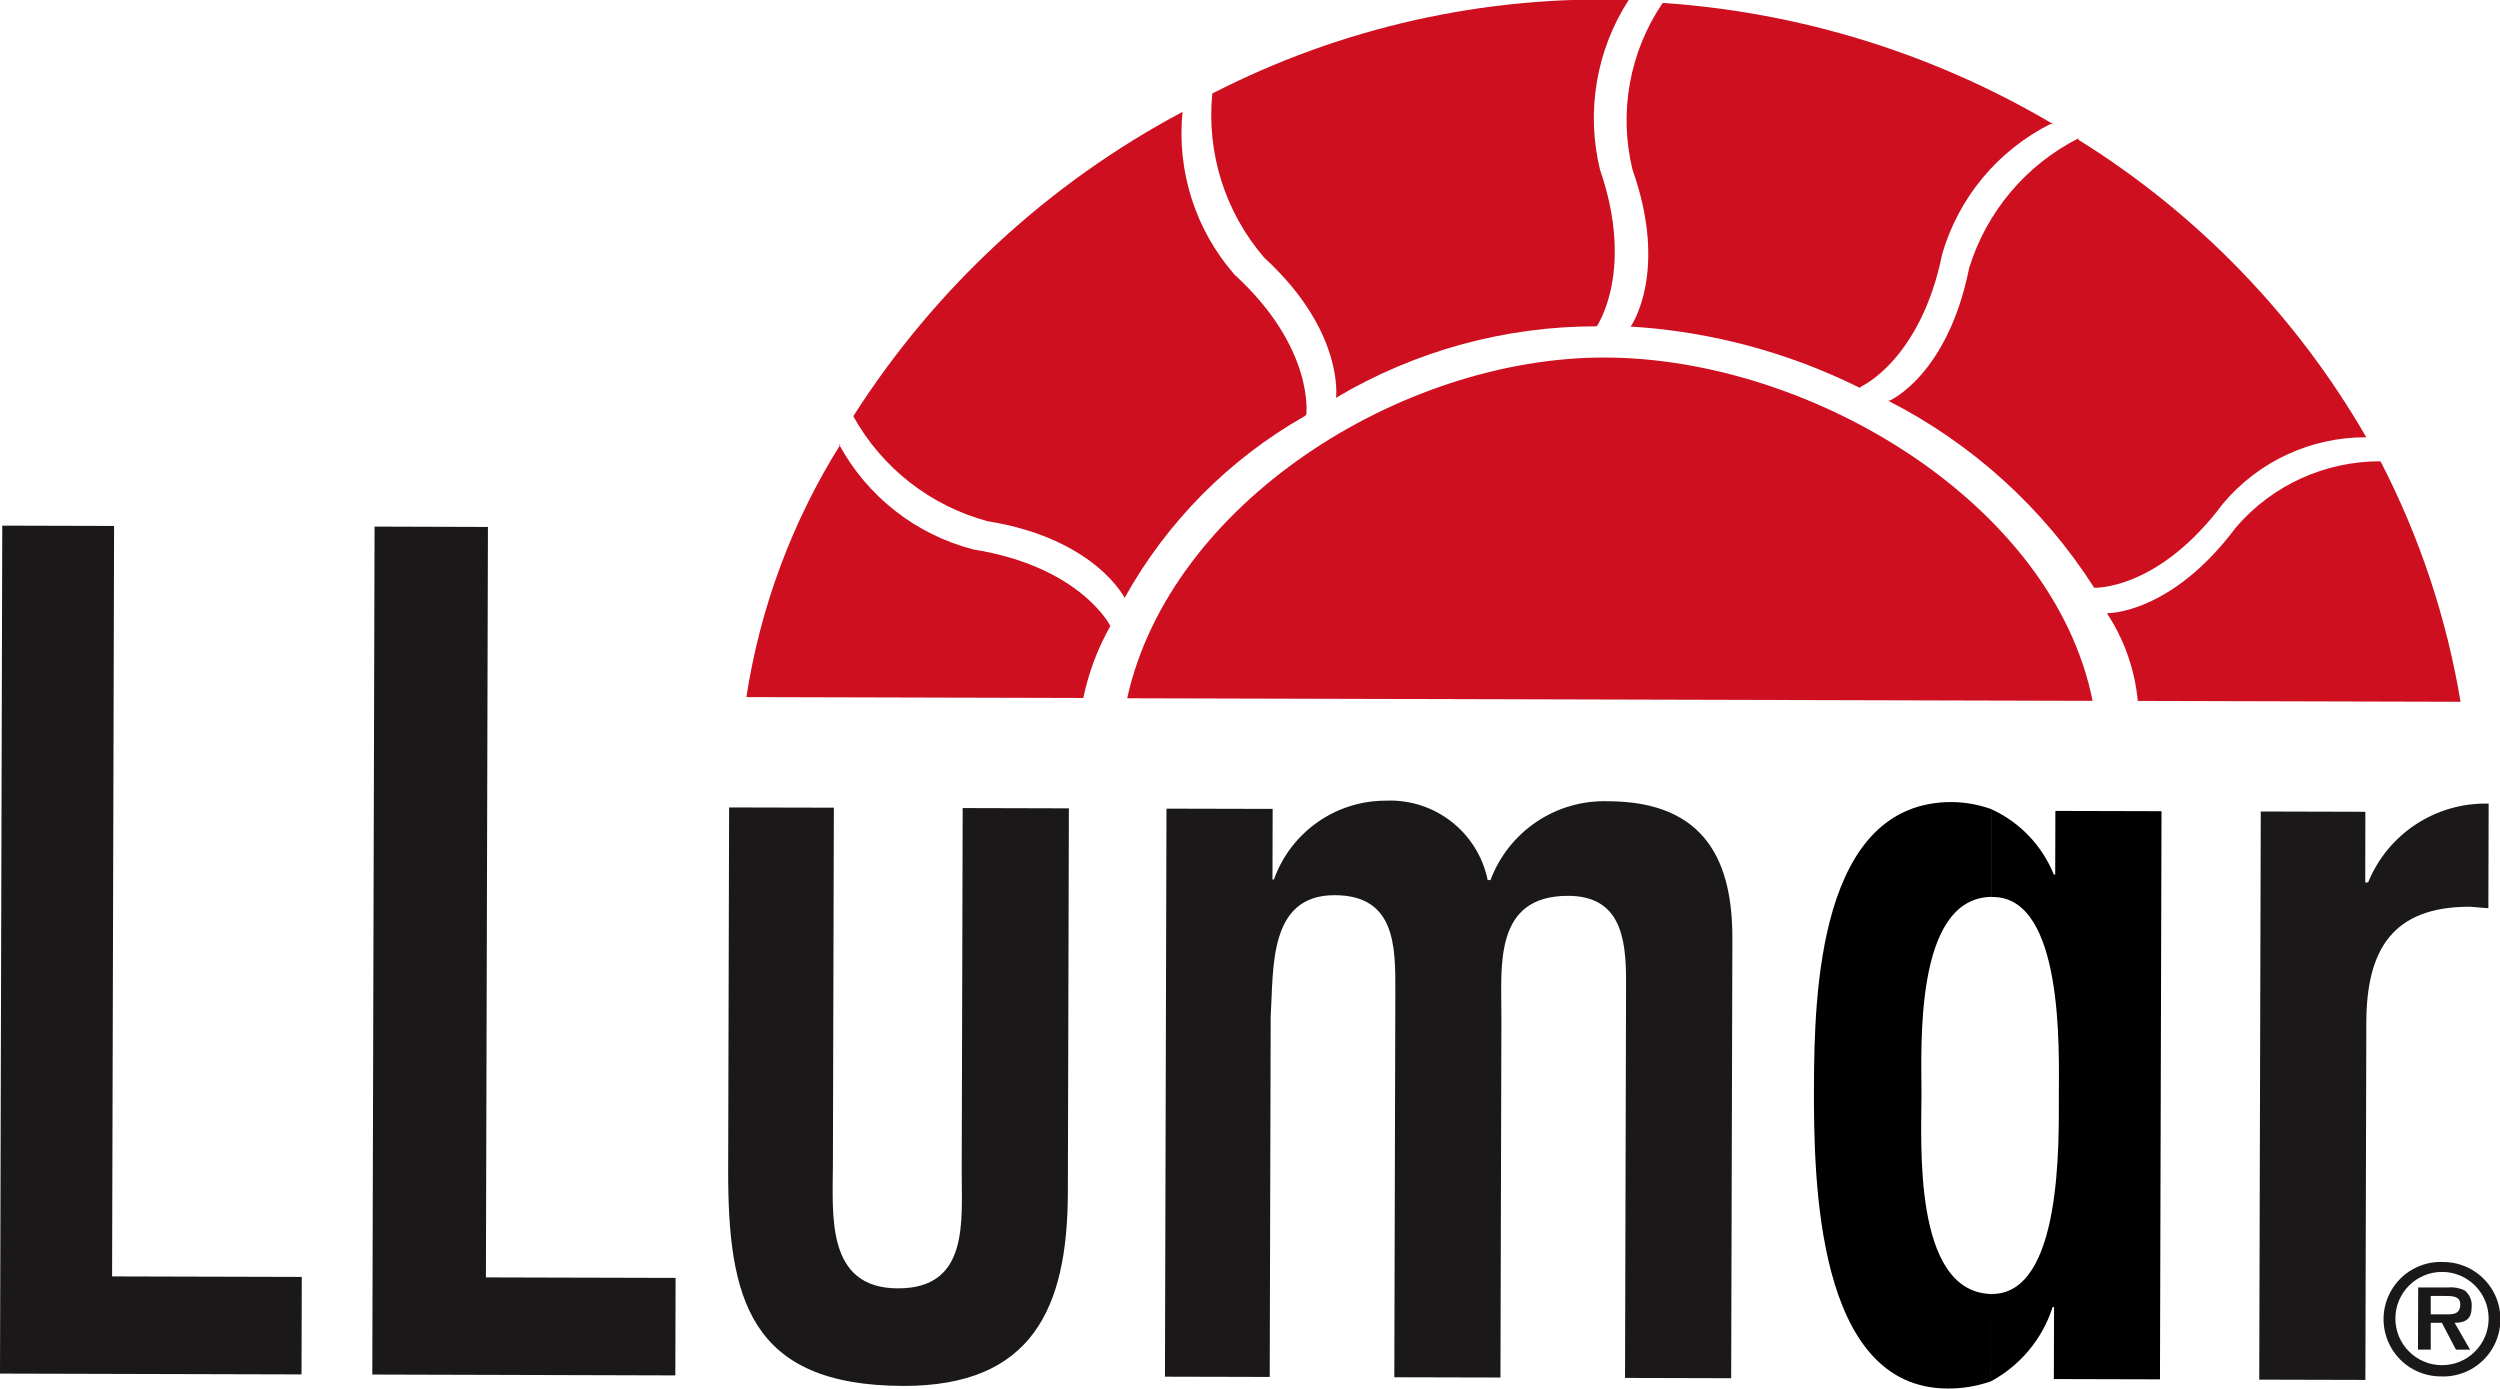
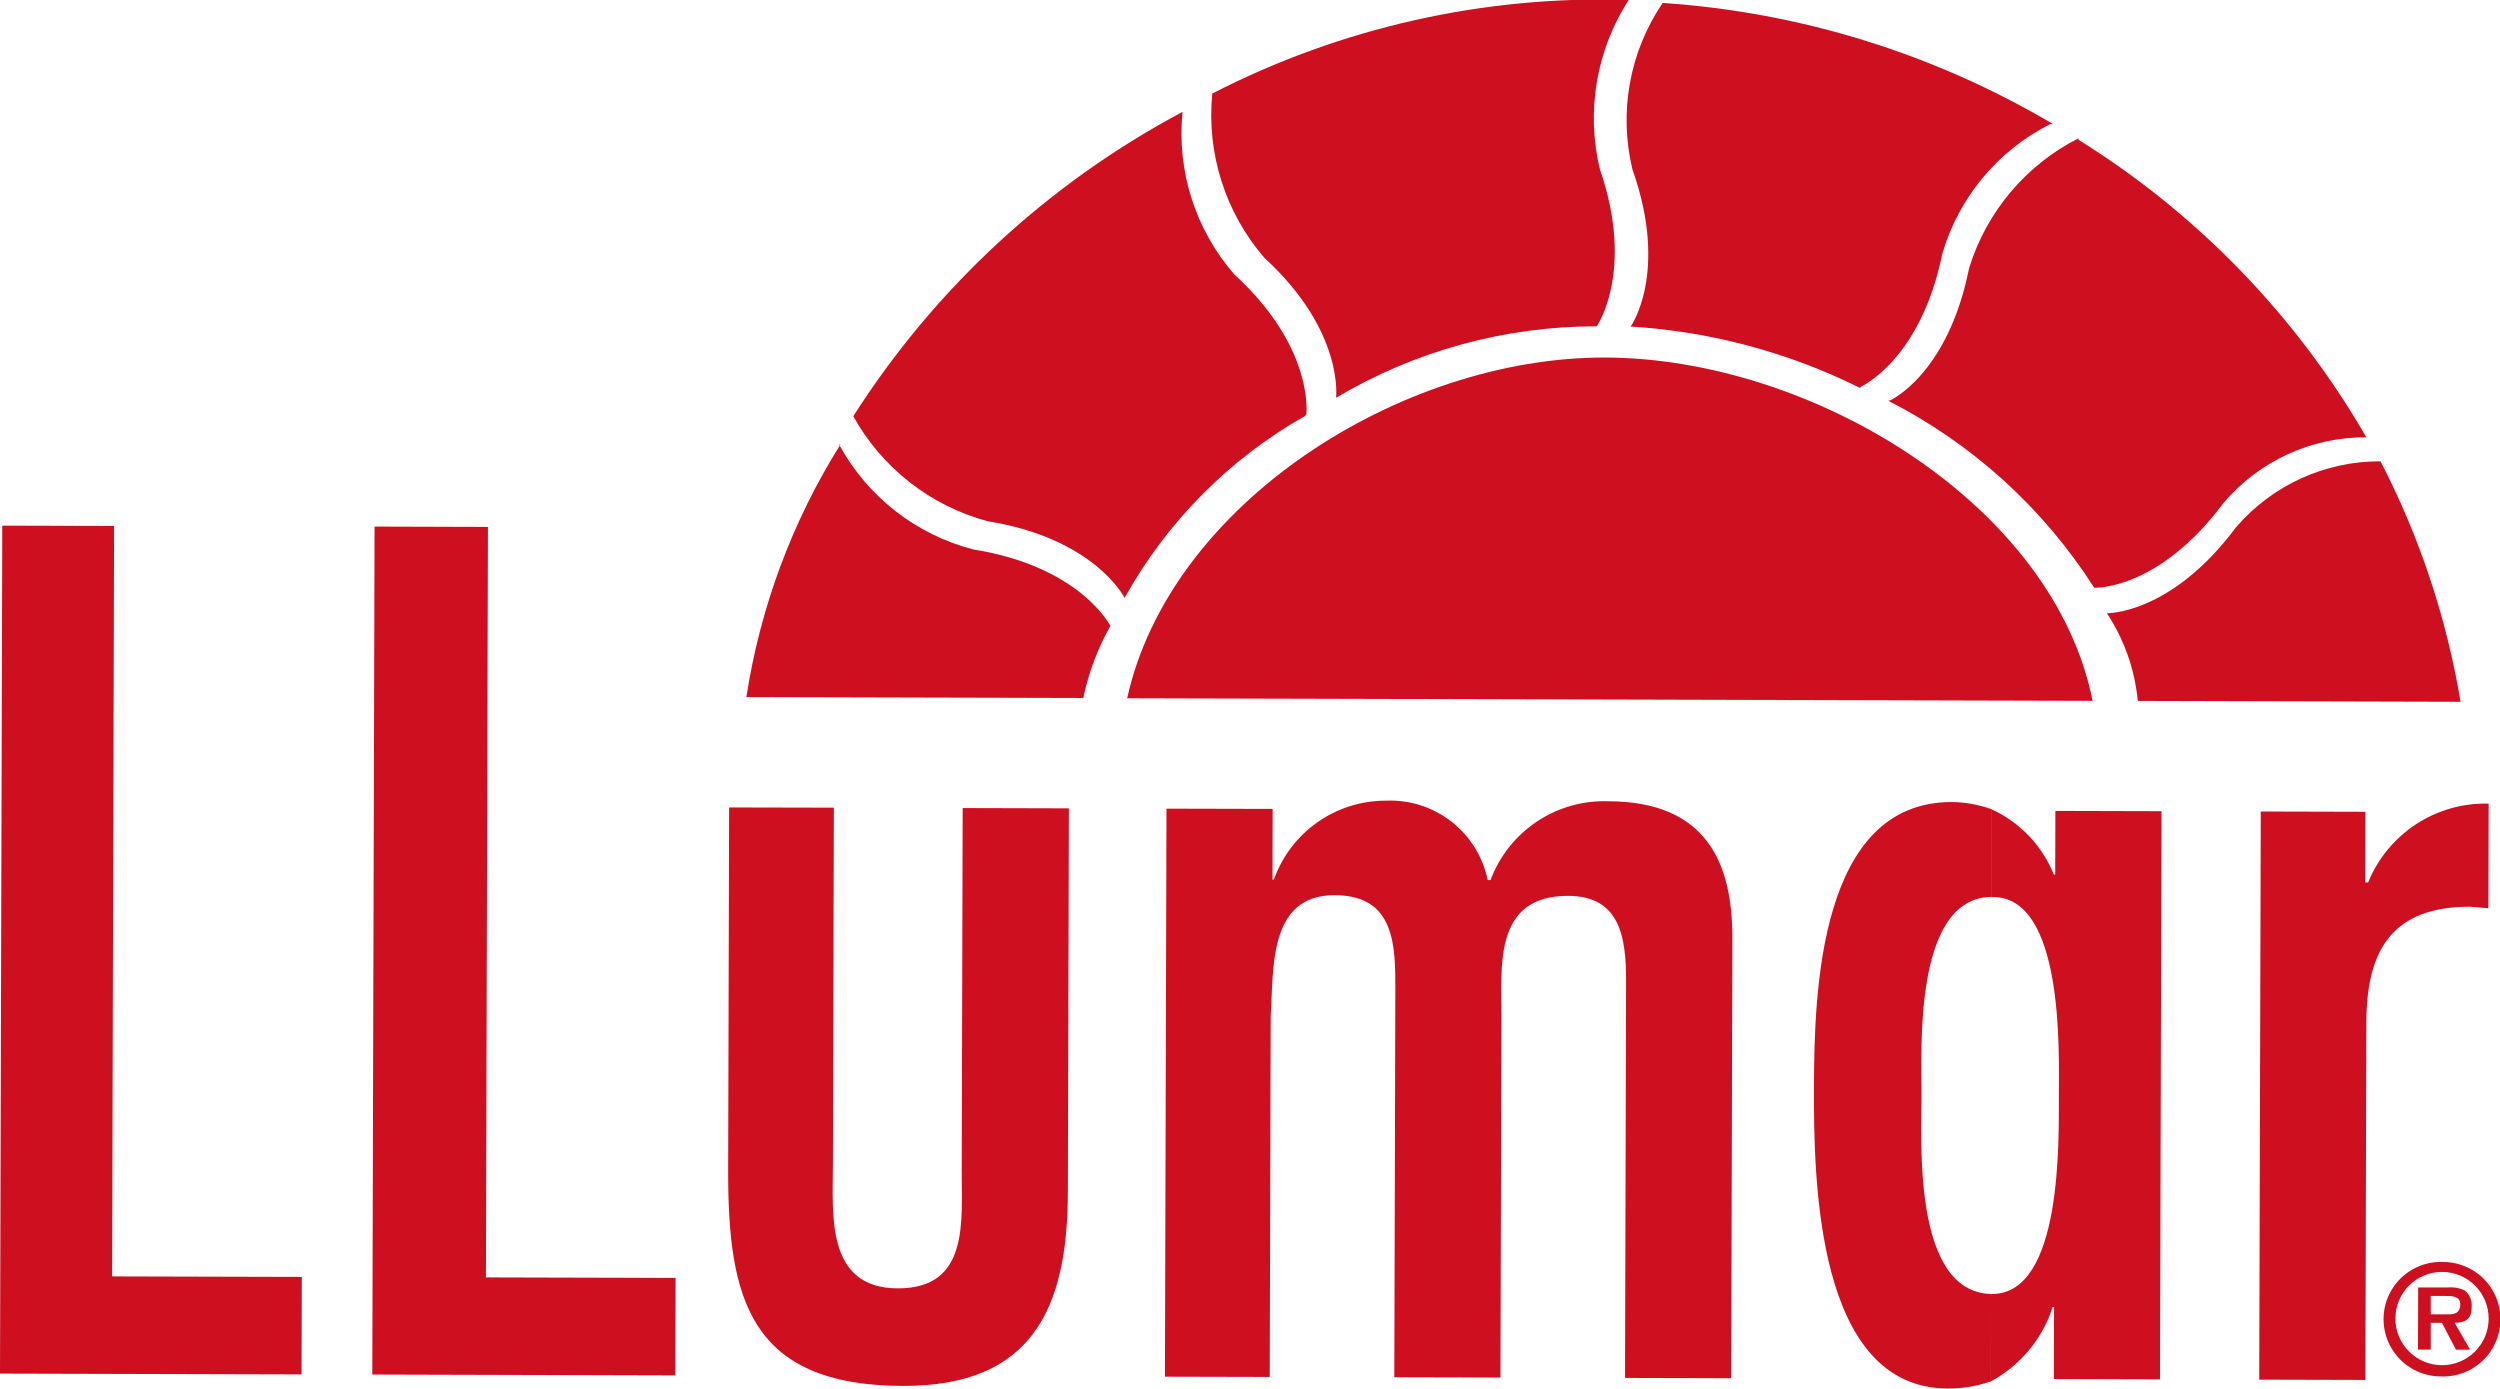
<svg xmlns="http://www.w3.org/2000/svg" id="Llumar_Logo" data-name="Llumar Logo" width="98" height="54.437" viewBox="0 0 98 54.437">
-   <path id="Path_1" data-name="Path 1" d="M30.078,66.622,30,96.04l7.436.02-.01,3.822L25.606,99.85l.089-33.24Z" transform="translate(-25.606 -46.005)" fill="#1a1818" />
-   <path id="Path_2" data-name="Path 2" d="M49.6,66.674l-.079,29.418,7.435.02-.01,3.822L45.067,99.9l.089-33.24Z" transform="translate(-30.473 -46.018)" fill="#1a1818" />
-   <path id="Path_3" data-name="Path 3" d="M67.812,81.35l-.037,13.96c-.005,1.995-.289,4.874,2.54,4.883s2.5-2.653,2.509-4.646l.038-14.182,4.163.011-.04,15.07c-.012,4.542-1.408,7.585-6.458,7.571-6.047-.016-6.871-3.451-6.858-8.494l.037-14.182Z" transform="translate(-35.125 -49.689)" fill="#1a1818" />
-   <path id="Path_4" data-name="Path 4" d="M90.717,84.078h.057a4.65,4.65,0,0,1,4.391-3.091A3.9,3.9,0,0,1,99.153,84.1h.111a4.759,4.759,0,0,1,4.612-3.09c3.885.01,4.877,2.451,4.869,5.387l-.047,17.23-4.161-.011.041-15.568c0-1.662-.212-3.324-2.266-3.33-2.94-.008-2.616,2.763-2.621,4.758L99.654,103.6l-4.161-.01.04-15.124c.005-1.774.01-3.768-2.376-3.774-2.608-.007-2.393,2.874-2.51,4.758l-.038,14.127-4.107-.01L86.562,81.3l4.162.01Z" transform="translate(-40.836 -49.601)" fill="#1a1818" />
-   <path id="Path_5" data-name="Path 5" d="M127.4,100.35h-.056l-.009,3.435a5.062,5.062,0,0,0,2.451-2.931h.055l-.008,2.825,4.16.011.06-22.271-4.16-.011-.007,2.493h-.055a4.782,4.782,0,0,0-2.436-2.555l-.009,3.436h.056c2.775.007,2.592,5.99,2.587,7.762s.146,7.812-2.629,7.8m-.056,0c-3.051-.119-2.7-5.99-2.7-7.819.005-1.773-.312-7.7,2.739-7.748l.009-3.436a4.807,4.807,0,0,0-1.552-.281c-5.215-.014-5.4,7.465-5.411,11.177-.01,3.6.079,11.8,5.24,11.813a5,5,0,0,0,1.664-.271Z" transform="translate(-49.322 -49.62)" />
-   <path id="Path_6" data-name="Path 6" d="M147.858,84.231h.112a4.96,4.96,0,0,1,4.725-3.09l-.011,4.1-.719-.058c-3.054-.008-4.057,1.708-4.065,4.532l-.037,14.017-4.161-.011.06-22.271,4.1.011Z" transform="translate(-55.14 -49.639)" fill="#1a1818" />
-   <path id="Path_7" data-name="Path 7" d="M152.491,109.147h0v.443a2.244,2.244,0,1,0,.012-4.487v.388a1.828,1.828,0,1,1-.01,3.656m0-1.661v-.333h.279c.221,0,.442-.055.443-.388s-.333-.331-.61-.332h-.11V106.1h.222a1.281,1.281,0,0,1,.665.113.745.745,0,0,1,.277.664c0,.445-.224.61-.667.608l.606,1.054h-.554Zm0,1.661a1.828,1.828,0,1,1,.01-3.656V105.1a2.244,2.244,0,1,0-.012,4.487Zm.008-3.047v.333h-.445v.72h.445v.333h-.445l0,1.051h-.5l.007-2.437Z" transform="translate(-56.771 -55.632)" fill="#1a1818" />
+   <path id="Path_1" data-name="Path 1" d="M30.078,66.622,30,96.04l7.436.02-.01,3.822L25.606,99.85l.089-33.24Z" transform="translate(-25.606 -46.005)" fill="#cd0f20" />
+   <path id="Path_2" data-name="Path 2" d="M49.6,66.674l-.079,29.418,7.435.02-.01,3.822L45.067,99.9l.089-33.24Z" transform="translate(-30.473 -46.018)" fill="#cd0f20" />
+   <path id="Path_3" data-name="Path 3" d="M67.812,81.35l-.037,13.96c-.005,1.995-.289,4.874,2.54,4.883s2.5-2.653,2.509-4.646l.038-14.182,4.163.011-.04,15.07c-.012,4.542-1.408,7.585-6.458,7.571-6.047-.016-6.871-3.451-6.858-8.494l.037-14.182Z" transform="translate(-35.125 -49.689)" fill="#cd0f20" />
+   <path id="Path_4" data-name="Path 4" d="M90.717,84.078h.057a4.65,4.65,0,0,1,4.391-3.091A3.9,3.9,0,0,1,99.153,84.1h.111a4.759,4.759,0,0,1,4.612-3.09c3.885.01,4.877,2.451,4.869,5.387l-.047,17.23-4.161-.011.041-15.568c0-1.662-.212-3.324-2.266-3.33-2.94-.008-2.616,2.763-2.621,4.758L99.654,103.6l-4.161-.01.04-15.124c.005-1.774.01-3.768-2.376-3.774-2.608-.007-2.393,2.874-2.51,4.758l-.038,14.127-4.107-.01L86.562,81.3l4.162.01Z" transform="translate(-40.836 -49.601)" fill="#cd0f20" />
+   <path id="Path_5" data-name="Path 5" d="M127.4,100.35h-.056l-.009,3.435a5.062,5.062,0,0,0,2.451-2.931h.055l-.008,2.825,4.16.011.06-22.271-4.16-.011-.007,2.493h-.055a4.782,4.782,0,0,0-2.436-2.555l-.009,3.436h.056c2.775.007,2.592,5.99,2.587,7.762s.146,7.812-2.629,7.8m-.056,0c-3.051-.119-2.7-5.99-2.7-7.819.005-1.773-.312-7.7,2.739-7.748l.009-3.436a4.807,4.807,0,0,0-1.552-.281c-5.215-.014-5.4,7.465-5.411,11.177-.01,3.6.079,11.8,5.24,11.813a5,5,0,0,0,1.664-.271Z" transform="translate(-49.322 -49.62)" fill="#cd0f20" />
+   <path id="Path_6" data-name="Path 6" d="M147.858,84.231h.112a4.96,4.96,0,0,1,4.725-3.09l-.011,4.1-.719-.058c-3.054-.008-4.057,1.708-4.065,4.532l-.037,14.017-4.161-.011.06-22.271,4.1.011Z" transform="translate(-55.14 -49.639)" fill="#cd0f20" />
+   <path id="Path_7" data-name="Path 7" d="M152.491,109.147h0v.443a2.244,2.244,0,1,0,.012-4.487v.388a1.828,1.828,0,1,1-.01,3.656m0-1.661v-.333h.279c.221,0,.442-.055.443-.388s-.333-.331-.61-.332h-.11V106.1h.222a1.281,1.281,0,0,1,.665.113.745.745,0,0,1,.277.664c0,.445-.224.61-.667.608l.606,1.054h-.554Zm0,1.661a1.828,1.828,0,1,1,.01-3.656V105.1a2.244,2.244,0,1,0-.012,4.487Zm.008-3.047v.333h-.445v.72h.445v.333h-.445l0,1.051h-.5l.007-2.437Z" transform="translate(-56.771 -55.632)" fill="#cd0f20" />
  <path id="Path_8" data-name="Path 8" d="M122.37,71.28c-1.533-7.7-11-13.436-19.108-13.458-7.99-.021-17.05,5.716-18.736,13.357Z" transform="translate(-40.341 -43.807)" fill="#cd0f20" />
  <path id="Path_9" data-name="Path 9" d="M140.8,65.835a7.43,7.43,0,0,1,5.666-2.589,31.945,31.945,0,0,1,3.138,9.427l-12.653-.034a7.522,7.522,0,0,0-1.211-3.438s2.5.062,5.06-3.366" transform="translate(-53.15 -45.163)" fill="#cd0f20" />
  <path id="Path_10" data-name="Path 10" d="M131.766,46.363a8.513,8.513,0,0,0-4.286,5.085c-.843,4.209-3.12,5.2-3.12,5.2H124.3a20.781,20.781,0,0,1,8.082,7.334s2.5.118,5.057-3.309a7.282,7.282,0,0,1,5.61-2.589,33.417,33.417,0,0,0-11.288-11.665Z" transform="translate(-50.289 -40.942)" fill="#cd0f20" />
  <path id="Path_11" data-name="Path 11" d="M112.039,39.287a8.184,8.184,0,0,0-1.183,6.534c1.432,4.048-.07,6.149-.07,6.149h-.057a23.378,23.378,0,0,1,9.039,2.406l.056-.055s2.333-1.046,3.175-5.2a8.3,8.3,0,0,1,4.232-5.084h.112a34.622,34.622,0,0,0-15.3-4.75" transform="translate(-46.862 -39.172)" fill="#cd0f20" />
  <path id="Path_12" data-name="Path 12" d="M93.814,54.727s.34-2.6-2.816-5.493A8.565,8.565,0,0,1,88.963,42.8a33.35,33.35,0,0,1,16.323-3.668,8.541,8.541,0,0,0-1.127,6.645c1.377,3.993-.126,6.149-.126,6.149a19.938,19.938,0,0,0-10.218,2.8" transform="translate(-41.441 -39.134)" fill="#cd0f20" />
  <path id="Path_13" data-name="Path 13" d="M80.846,64.034s-1.16-2.33-5.375-3.006a8.562,8.562,0,0,1-5.261-4.115,34.532,34.532,0,0,1,12.906-11.93,8.417,8.417,0,0,0,2.035,6.376c3.156,2.889,2.817,5.492,2.817,5.492l-.056.055a18.549,18.549,0,0,0-7.066,7.128" transform="translate(-36.761 -40.597)" fill="#cd0f20" />
  <path id="Path_14" data-name="Path 14" d="M68.255,62.369a8.369,8.369,0,0,0,5.26,4.114c4.216.675,5.375,3,5.375,3a9.761,9.761,0,0,0-1.062,2.823l-13.207-.035a26.116,26.116,0,0,1,3.69-9.907Z" transform="translate(-35.363 -44.945)" fill="#cd0f20" />
</svg>
